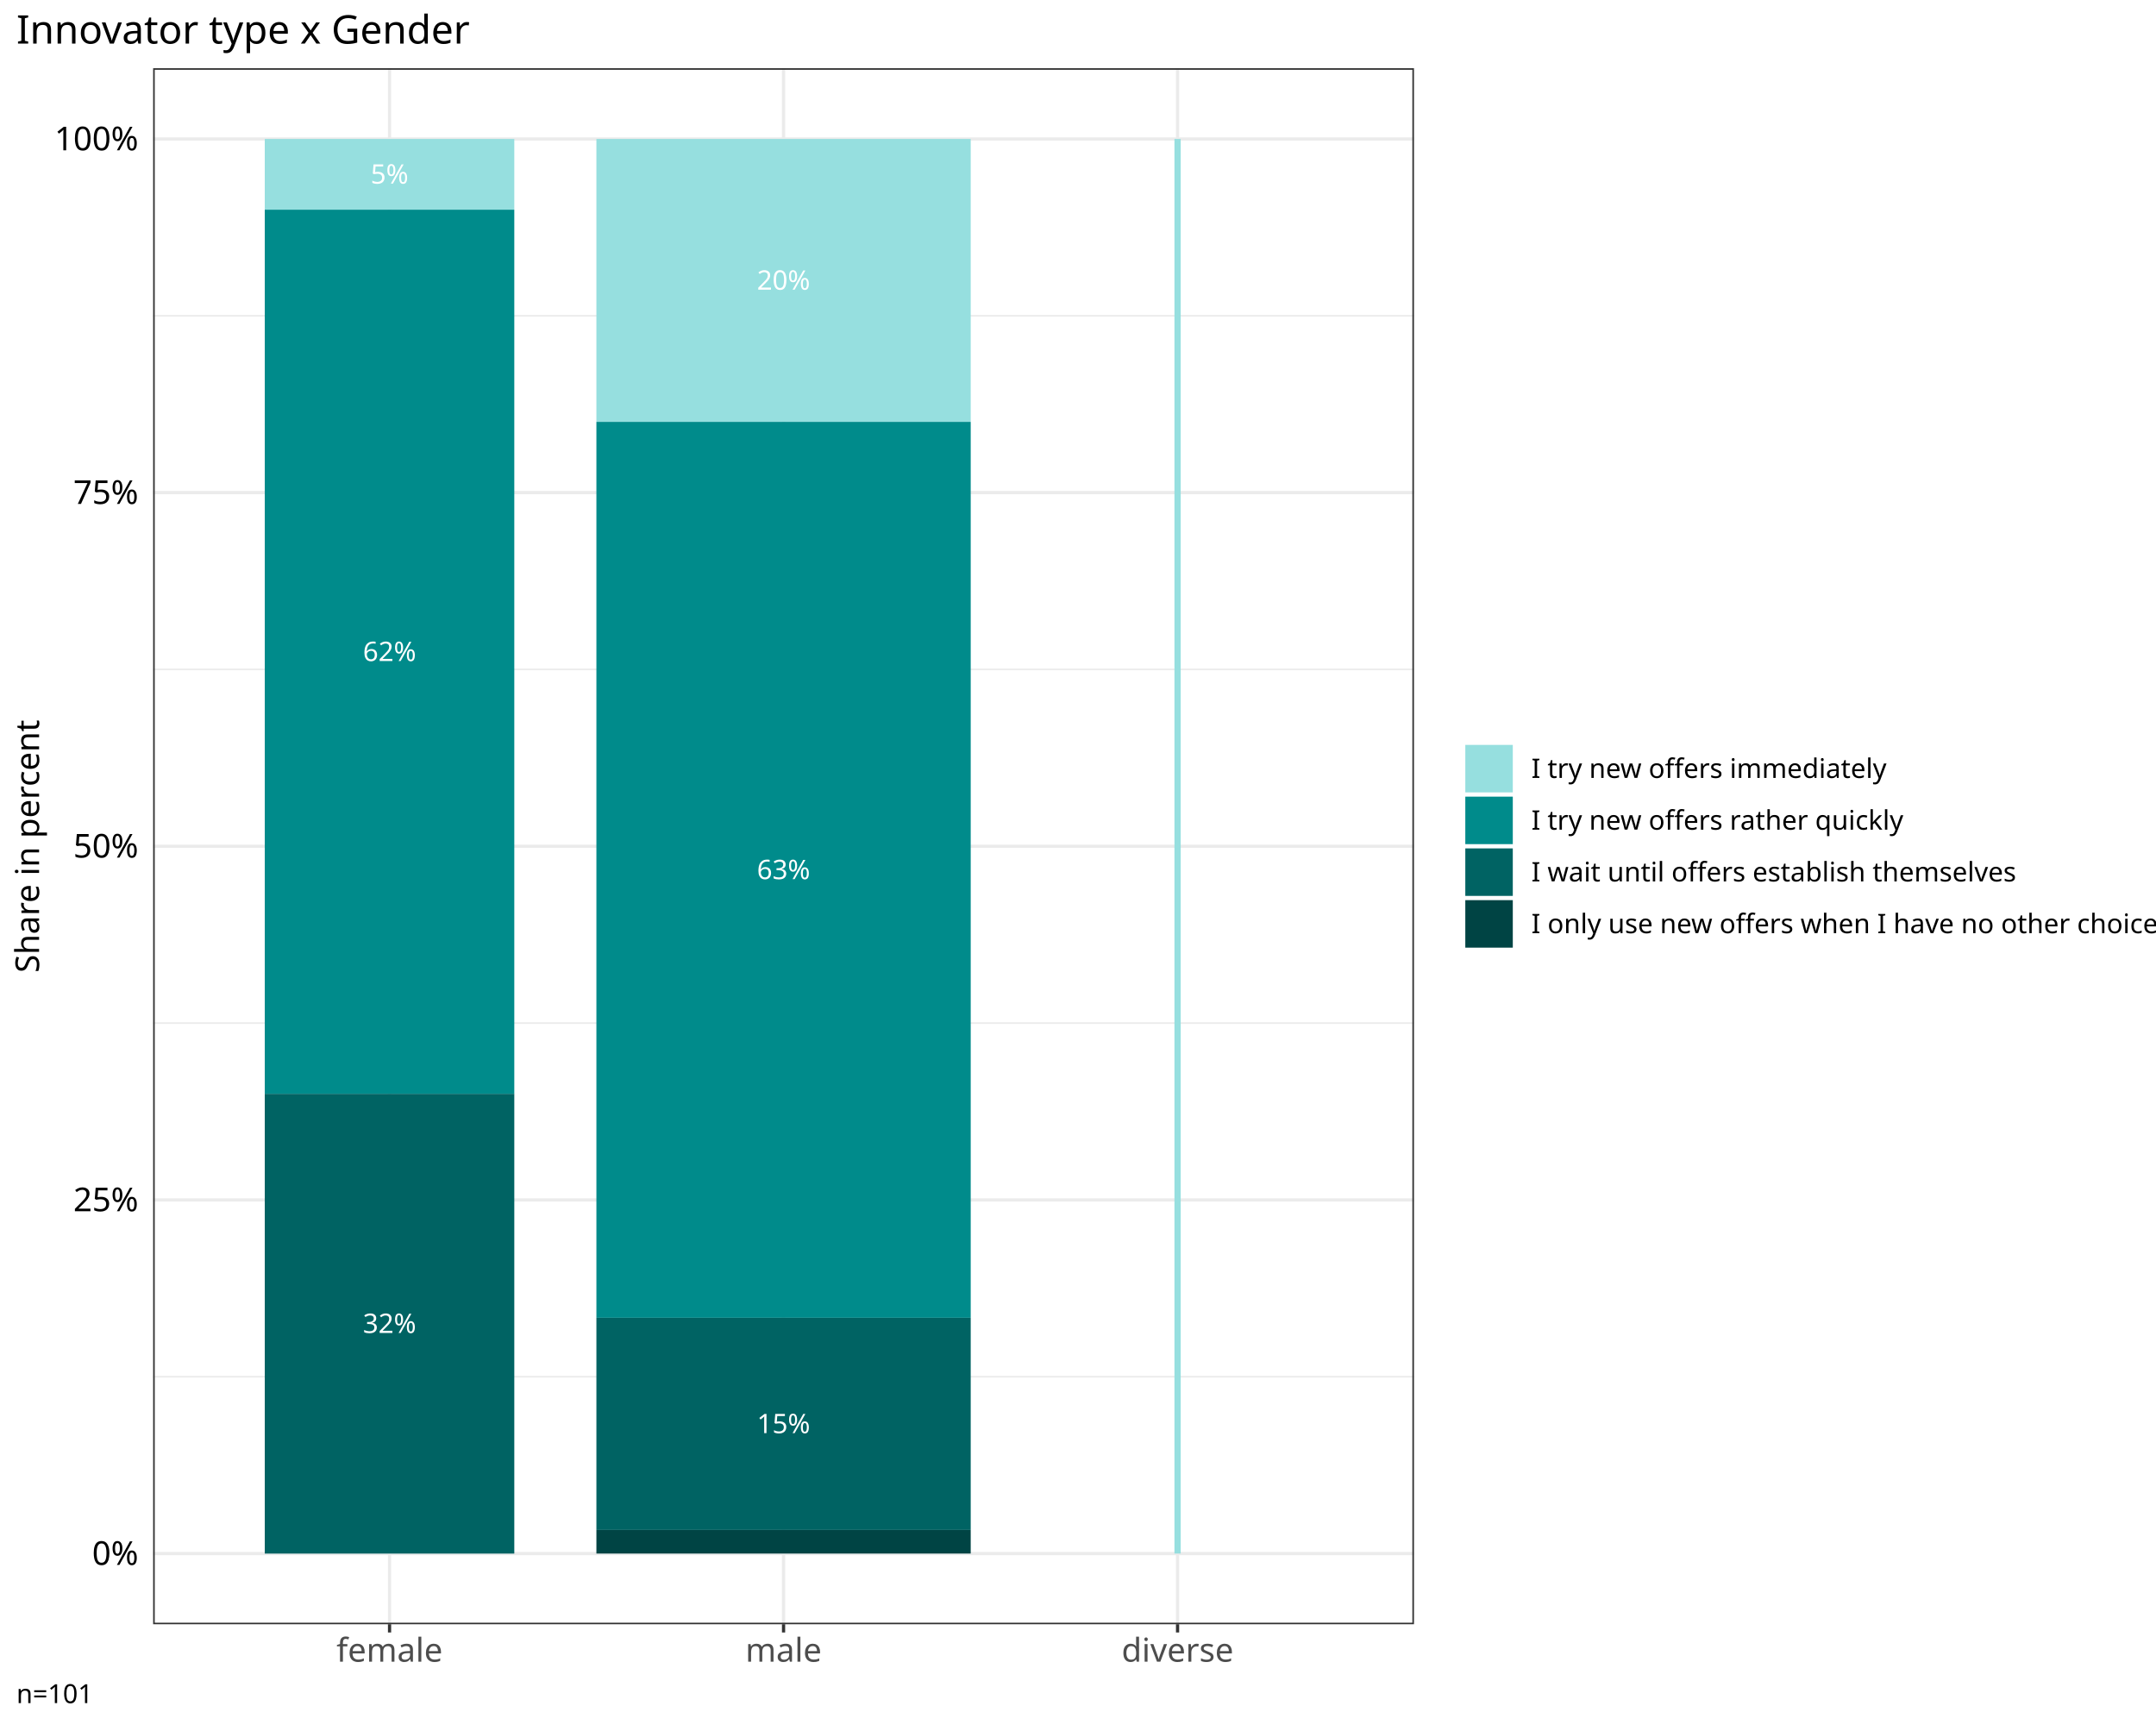
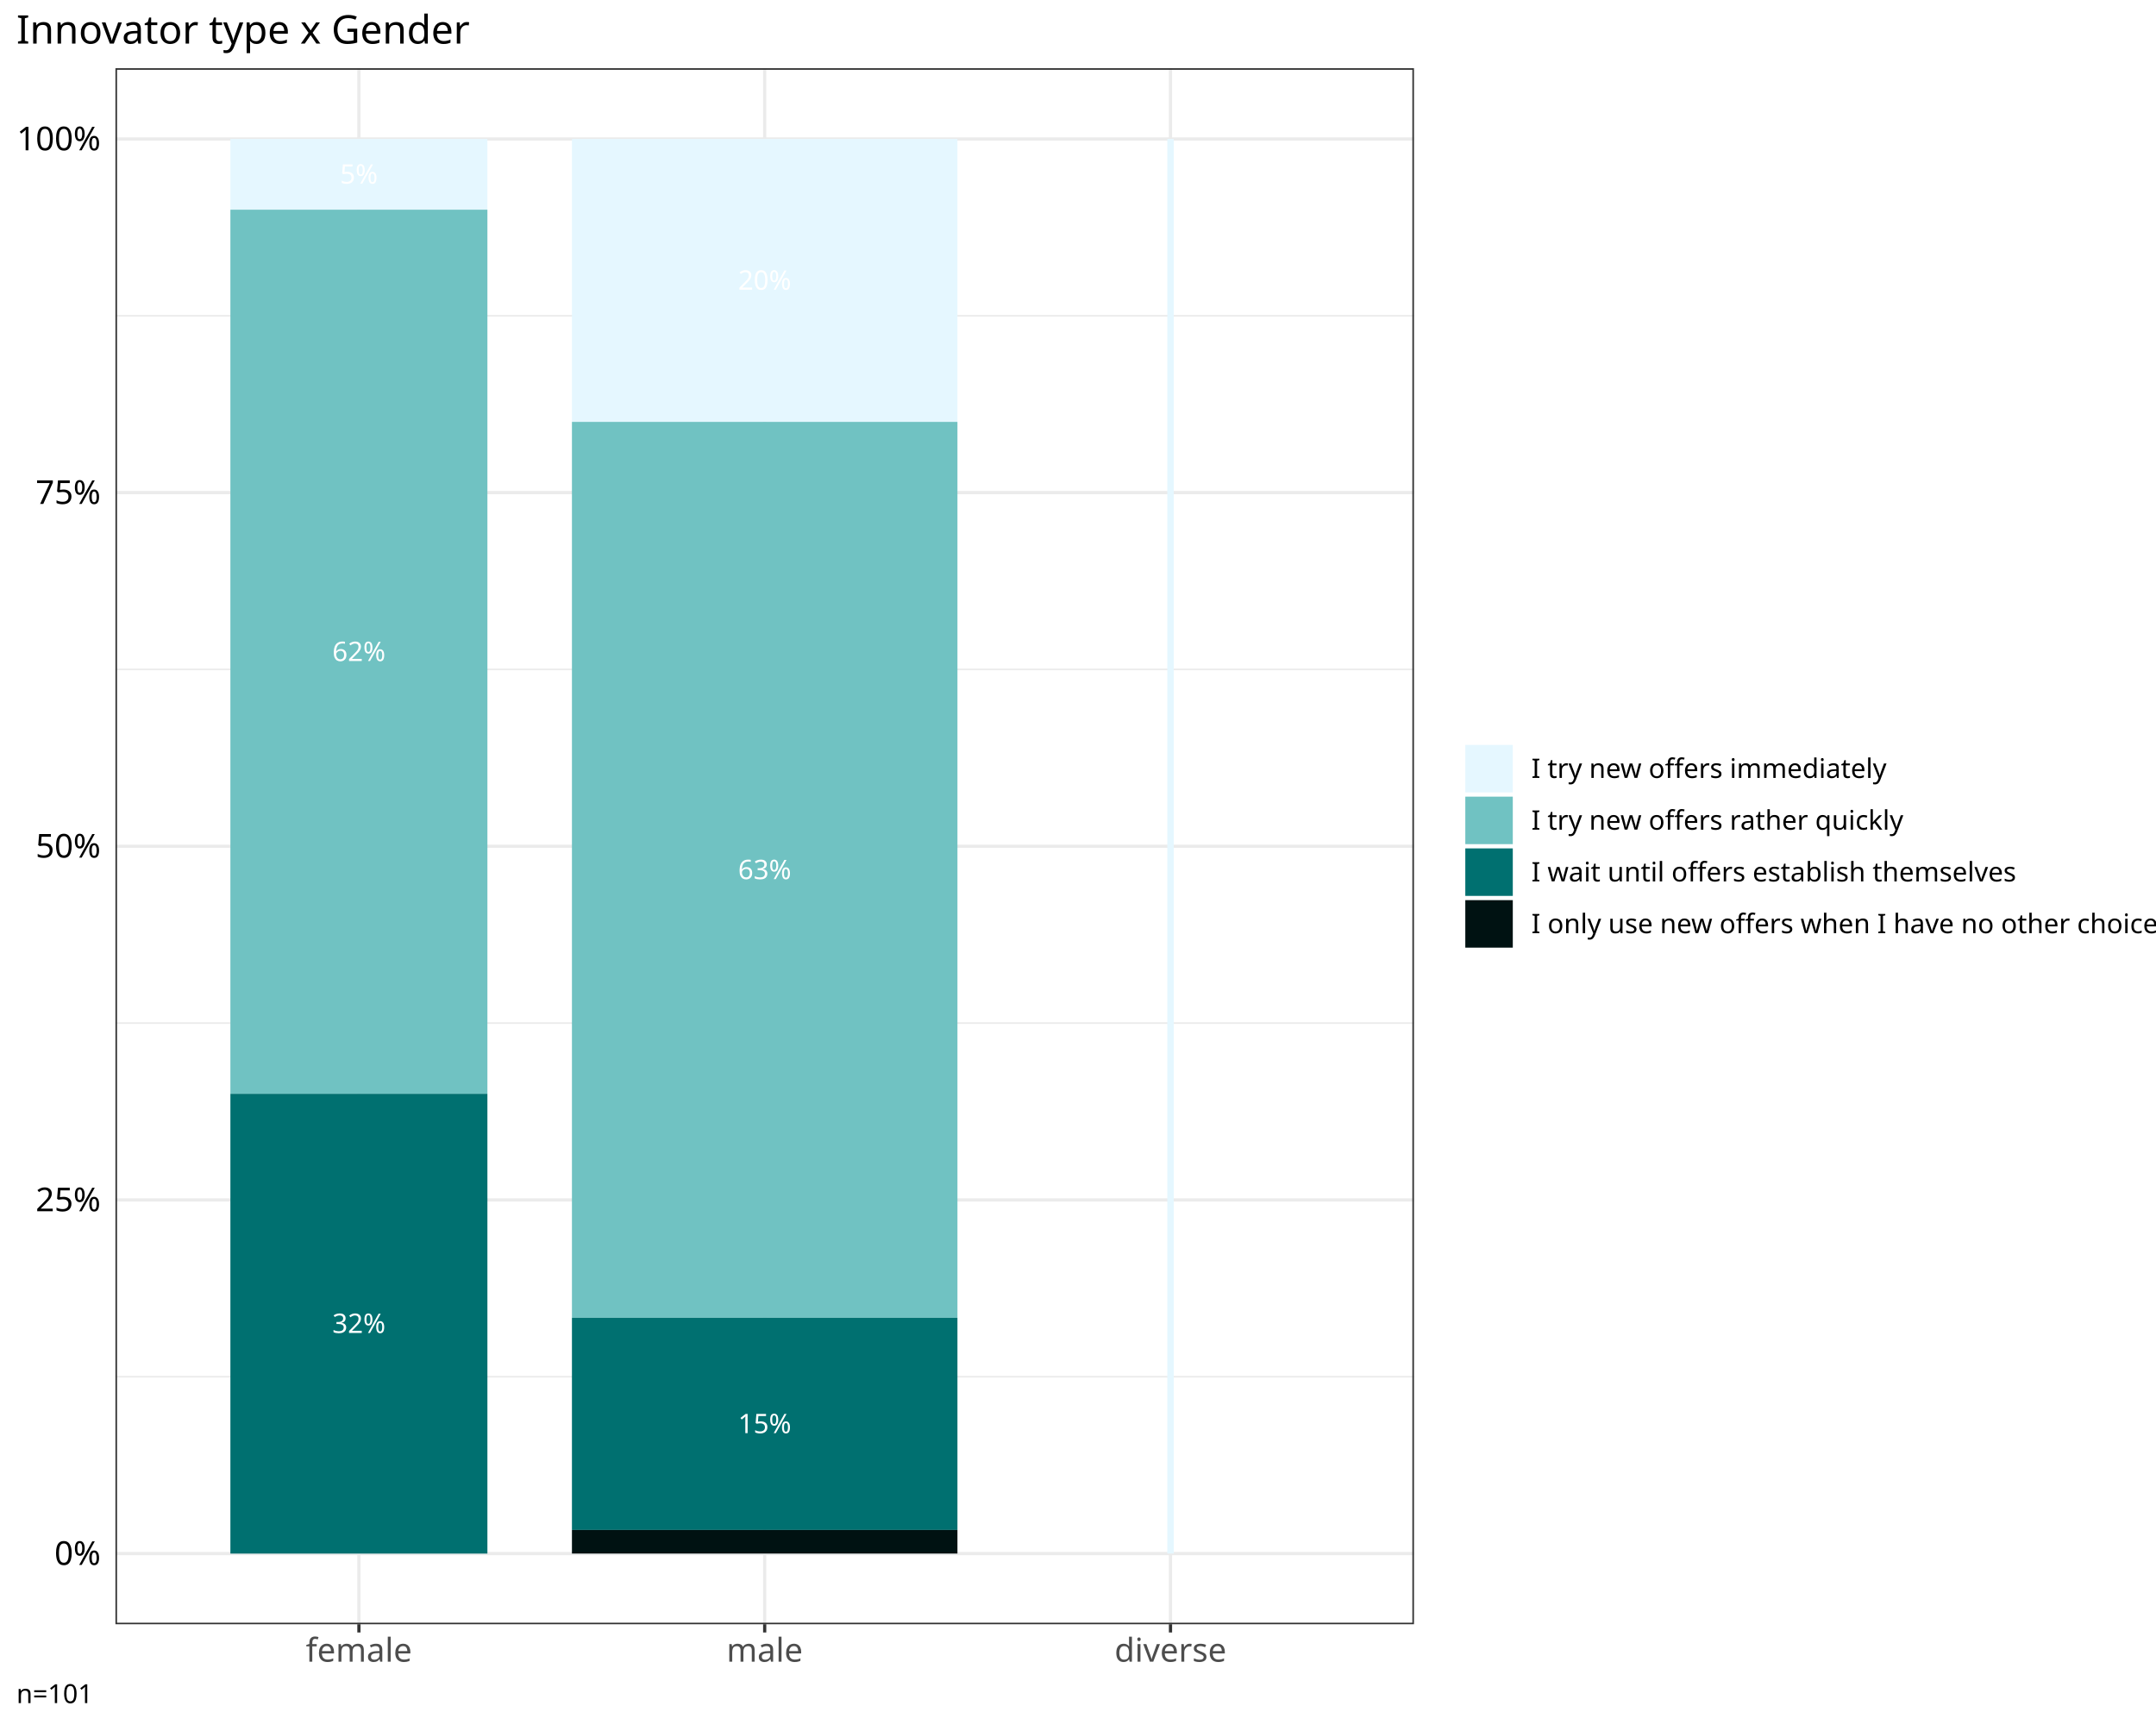
<svg xmlns="http://www.w3.org/2000/svg" class="svglite" data-engine-version="2.0" width="720.00pt" height="576.00pt" viewBox="0 0 720.00 576.00">
  <defs>
    <style type="text/css">
    .svglite line, .svglite polyline, .svglite polygon, .svglite path, .svglite rect, .svglite circle {
      fill: none;
      stroke: #000000;
      stroke-linecap: round;
      stroke-linejoin: round;
      stroke-miterlimit: 10.00;
    }
  </style>
  </defs>
  <rect width="100%" height="100%" style="stroke: none; fill: #FFFFFF;" />
  <defs>
    <clipPath id="cpMC4wMHw3MjAuMDB8MC4wMHw1NzYuMDA=">
      <rect x="0.00" y="0.00" width="720.00" height="576.00" />
    </clipPath>
  </defs>
  <g clip-path="url(#cpMC4wMHw3MjAuMDB8MC4wMHw1NzYuMDA=)">
    <rect x="0.00" y="0.00" width="720.00" height="576.00" style="stroke-width: 1.07; stroke: #FFFFFF; fill: #FFFFFF;" />
  </g>
  <defs>
-     <clipPath id="cpNTEuMTR8NDcyLjIwfDIyLjc4fDU0Mi4zNw==">
-       <rect x="51.14" y="22.78" width="421.06" height="519.59" />
+     <clipPath id="cpMzguNTV8NDcyLjIwfDIyLjc4fDU0Mi4zNw==">
+       <rect x="38.55" y="22.78" width="433.65" height="519.59" />
    </clipPath>
  </defs>
-   <g clip-path="url(#cpNTEuMTR8NDcyLjIwfDIyLjc4fDU0Mi4zNw==)">
-     <rect x="51.14" y="22.78" width="421.06" height="519.59" style="stroke-width: 1.07; stroke: none; fill: #FFFFFF;" />
-     <polyline points="51.14,459.71 472.20,459.71 " style="stroke-width: 0.53; stroke: #EBEBEB; stroke-linecap: butt;" />
-     <polyline points="51.14,341.62 472.20,341.62 " style="stroke-width: 0.53; stroke: #EBEBEB; stroke-linecap: butt;" />
-     <polyline points="51.14,223.53 472.20,223.53 " style="stroke-width: 0.53; stroke: #EBEBEB; stroke-linecap: butt;" />
-     <polyline points="51.14,105.45 472.20,105.45 " style="stroke-width: 0.53; stroke: #EBEBEB; stroke-linecap: butt;" />
-     <polyline points="51.14,518.76 472.20,518.76 " style="stroke-width: 1.07; stroke: #EBEBEB; stroke-linecap: butt;" />
-     <polyline points="51.14,400.67 472.20,400.67 " style="stroke-width: 1.07; stroke: #EBEBEB; stroke-linecap: butt;" />
-     <polyline points="51.14,282.58 472.20,282.58 " style="stroke-width: 1.07; stroke: #EBEBEB; stroke-linecap: butt;" />
-     <polyline points="51.14,164.49 472.20,164.49 " style="stroke-width: 1.07; stroke: #EBEBEB; stroke-linecap: butt;" />
-     <polyline points="51.14,46.40 472.20,46.40 " style="stroke-width: 1.07; stroke: #EBEBEB; stroke-linecap: butt;" />
-     <polyline points="130.09,542.37 130.09,22.78 " style="stroke-width: 1.07; stroke: #EBEBEB; stroke-linecap: butt;" />
-     <polyline points="261.67,542.37 261.67,22.78 " style="stroke-width: 1.07; stroke: #EBEBEB; stroke-linecap: butt;" />
-     <polyline points="393.25,542.37 393.25,22.78 " style="stroke-width: 1.07; stroke: #EBEBEB; stroke-linecap: butt;" />
-     <rect x="88.42" y="46.40" width="83.33" height="23.62" style="stroke-width: 1.07; stroke: none; stroke-linecap: butt; stroke-linejoin: miter; fill: #96DFDF;" />
-     <rect x="88.42" y="70.02" width="83.33" height="295.22" style="stroke-width: 1.07; stroke: none; stroke-linecap: butt; stroke-linejoin: miter; fill: #008B8B;" />
-     <rect x="88.42" y="365.24" width="83.33" height="153.52" style="stroke-width: 1.07; stroke: none; stroke-linecap: butt; stroke-linejoin: miter; fill: #006363;" />
-     <rect x="199.17" y="46.40" width="125.00" height="94.47" style="stroke-width: 1.07; stroke: none; stroke-linecap: butt; stroke-linejoin: miter; fill: #96DFDF;" />
-     <rect x="199.17" y="140.87" width="125.00" height="299.16" style="stroke-width: 1.07; stroke: none; stroke-linecap: butt; stroke-linejoin: miter; fill: #008B8B;" />
-     <rect x="199.17" y="440.03" width="125.00" height="70.85" style="stroke-width: 1.07; stroke: none; stroke-linecap: butt; stroke-linejoin: miter; fill: #006363;" />
-     <rect x="199.17" y="510.88" width="125.00" height="7.87" style="stroke-width: 1.07; stroke: none; stroke-linecap: butt; stroke-linejoin: miter; fill: #004444;" />
-     <rect x="392.21" y="46.40" width="2.08" height="472.35" style="stroke-width: 1.07; stroke: none; stroke-linecap: butt; stroke-linejoin: miter; fill: #96DFDF;" />
-     <text x="130.09" y="61.31" text-anchor="middle" style="font-size: 9.00px; fill: #FFFFFF; font-family: sans;" textLength="13.01px" lengthAdjust="spacingAndGlyphs">5%</text>
-     <text x="130.09" y="220.73" text-anchor="middle" style="font-size: 9.00px; fill: #FFFFFF; font-family: sans;" textLength="18.01px" lengthAdjust="spacingAndGlyphs">62%</text>
-     <text x="130.09" y="445.09" text-anchor="middle" style="font-size: 9.00px; fill: #FFFFFF; font-family: sans;" textLength="18.01px" lengthAdjust="spacingAndGlyphs">32%</text>
-     <text x="261.67" y="96.73" text-anchor="middle" style="font-size: 9.00px; fill: #FFFFFF; font-family: sans;" textLength="18.01px" lengthAdjust="spacingAndGlyphs">20%</text>
-     <text x="261.67" y="293.55" text-anchor="middle" style="font-size: 9.00px; fill: #FFFFFF; font-family: sans;" textLength="18.01px" lengthAdjust="spacingAndGlyphs">63%</text>
-     <text x="261.67" y="478.55" text-anchor="middle" style="font-size: 9.00px; fill: #FFFFFF; font-family: sans;" textLength="18.01px" lengthAdjust="spacingAndGlyphs">15%</text>
-     <rect x="51.14" y="22.78" width="421.06" height="519.59" style="stroke-width: 1.07; stroke: #333333;" />
+   <g clip-path="url(#cpMzguNTV8NDcyLjIwfDIyLjc4fDU0Mi4zNw==)">
+     <rect x="38.55" y="22.78" width="433.65" height="519.59" style="stroke-width: 1.07; stroke: none; fill: #FFFFFF;" />
+     <polyline points="38.55,459.71 472.20,459.71 " style="stroke-width: 0.53; stroke: #EBEBEB; stroke-linecap: butt;" />
+     <polyline points="38.55,341.62 472.20,341.62 " style="stroke-width: 0.53; stroke: #EBEBEB; stroke-linecap: butt;" />
+     <polyline points="38.55,223.53 472.20,223.53 " style="stroke-width: 0.53; stroke: #EBEBEB; stroke-linecap: butt;" />
+     <polyline points="38.55,105.45 472.20,105.45 " style="stroke-width: 0.53; stroke: #EBEBEB; stroke-linecap: butt;" />
+     <polyline points="38.55,518.76 472.20,518.76 " style="stroke-width: 1.07; stroke: #EBEBEB; stroke-linecap: butt;" />
+     <polyline points="38.55,400.67 472.20,400.67 " style="stroke-width: 1.07; stroke: #EBEBEB; stroke-linecap: butt;" />
+     <polyline points="38.55,282.58 472.20,282.58 " style="stroke-width: 1.07; stroke: #EBEBEB; stroke-linecap: butt;" />
+     <polyline points="38.55,164.49 472.20,164.49 " style="stroke-width: 1.07; stroke: #EBEBEB; stroke-linecap: butt;" />
+     <polyline points="38.55,46.40 472.20,46.40 " style="stroke-width: 1.07; stroke: #EBEBEB; stroke-linecap: butt;" />
+     <polyline points="119.86,542.37 119.86,22.78 " style="stroke-width: 1.07; stroke: #EBEBEB; stroke-linecap: butt;" />
+     <polyline points="255.37,542.37 255.37,22.78 " style="stroke-width: 1.07; stroke: #EBEBEB; stroke-linecap: butt;" />
+     <polyline points="390.89,542.37 390.89,22.78 " style="stroke-width: 1.07; stroke: #EBEBEB; stroke-linecap: butt;" />
+     <rect x="76.94" y="46.40" width="85.83" height="23.62" style="stroke-width: 1.07; stroke: none; stroke-linecap: butt; stroke-linejoin: miter; fill: #E5F7FF;" />
+     <rect x="76.94" y="70.02" width="85.83" height="295.22" style="stroke-width: 1.07; stroke: none; stroke-linecap: butt; stroke-linejoin: miter; fill: #70C2C2;" />
+     <rect x="76.94" y="365.24" width="85.83" height="153.52" style="stroke-width: 1.07; stroke: none; stroke-linecap: butt; stroke-linejoin: miter; fill: #007070;" />
+     <rect x="191.00" y="46.40" width="128.74" height="94.47" style="stroke-width: 1.07; stroke: none; stroke-linecap: butt; stroke-linejoin: miter; fill: #E5F7FF;" />
+     <rect x="191.00" y="140.87" width="128.74" height="299.16" style="stroke-width: 1.07; stroke: none; stroke-linecap: butt; stroke-linejoin: miter; fill: #70C2C2;" />
+     <rect x="191.00" y="440.03" width="128.74" height="70.85" style="stroke-width: 1.07; stroke: none; stroke-linecap: butt; stroke-linejoin: miter; fill: #007070;" />
+     <rect x="191.00" y="510.88" width="128.74" height="7.87" style="stroke-width: 1.07; stroke: none; stroke-linecap: butt; stroke-linejoin: miter; fill: #001212;" />
+     <rect x="389.82" y="46.40" width="2.15" height="472.35" style="stroke-width: 1.07; stroke: none; stroke-linecap: butt; stroke-linejoin: miter; fill: #E5F7FF;" />
+     <text x="119.86" y="61.31" text-anchor="middle" style="font-size: 9.00px; fill: #FFFFFF; font-family: sans;" textLength="13.01px" lengthAdjust="spacingAndGlyphs">5%</text>
+     <text x="119.86" y="220.73" text-anchor="middle" style="font-size: 9.00px; fill: #FFFFFF; font-family: sans;" textLength="18.01px" lengthAdjust="spacingAndGlyphs">62%</text>
+     <text x="119.86" y="445.09" text-anchor="middle" style="font-size: 9.00px; fill: #FFFFFF; font-family: sans;" textLength="18.01px" lengthAdjust="spacingAndGlyphs">32%</text>
+     <text x="255.37" y="96.73" text-anchor="middle" style="font-size: 9.00px; fill: #FFFFFF; font-family: sans;" textLength="18.01px" lengthAdjust="spacingAndGlyphs">20%</text>
+     <text x="255.37" y="293.55" text-anchor="middle" style="font-size: 9.00px; fill: #FFFFFF; font-family: sans;" textLength="18.01px" lengthAdjust="spacingAndGlyphs">63%</text>
+     <text x="255.37" y="478.55" text-anchor="middle" style="font-size: 9.00px; fill: #FFFFFF; font-family: sans;" textLength="18.01px" lengthAdjust="spacingAndGlyphs">15%</text>
+     <rect x="38.55" y="22.78" width="433.65" height="519.59" style="stroke-width: 1.07; stroke: #333333;" />
  </g>
  <g clip-path="url(#cpMC4wMHw3MjAuMDB8MC4wMHw1NzYuMDA=)">
-     <text x="46.21" y="522.54" text-anchor="end" style="font-size: 11.00px; font-family: sans;" textLength="15.90px" lengthAdjust="spacingAndGlyphs">0%</text>
-     <text x="46.21" y="404.45" text-anchor="end" style="font-size: 11.00px; font-family: sans;" textLength="22.02px" lengthAdjust="spacingAndGlyphs">25%</text>
-     <text x="46.21" y="286.36" text-anchor="end" style="font-size: 11.00px; font-family: sans;" textLength="22.02px" lengthAdjust="spacingAndGlyphs">50%</text>
-     <text x="46.21" y="168.27" text-anchor="end" style="font-size: 11.00px; font-family: sans;" textLength="22.02px" lengthAdjust="spacingAndGlyphs">75%</text>
-     <text x="46.21" y="50.19" text-anchor="end" style="font-size: 11.00px; font-family: sans;" textLength="28.14px" lengthAdjust="spacingAndGlyphs">100%</text>
-     <polyline points="130.09,545.11 130.09,542.37 " style="stroke-width: 1.07; stroke: #333333; stroke-linecap: butt;" />
-     <polyline points="261.67,545.11 261.67,542.37 " style="stroke-width: 1.07; stroke: #333333; stroke-linecap: butt;" />
-     <polyline points="393.25,545.11 393.25,542.37 " style="stroke-width: 1.07; stroke: #333333; stroke-linecap: butt;" />
-     <text x="130.09" y="554.87" text-anchor="middle" style="font-size: 11.00px; fill: #4D4D4D; font-family: sans;" textLength="33.02px" lengthAdjust="spacingAndGlyphs">female</text>
-     <text x="261.67" y="554.87" text-anchor="middle" style="font-size: 11.00px; fill: #4D4D4D; font-family: sans;" textLength="23.85px" lengthAdjust="spacingAndGlyphs">male</text>
-     <text x="393.25" y="554.87" text-anchor="middle" style="font-size: 11.00px; fill: #4D4D4D; font-family: sans;" textLength="35.47px" lengthAdjust="spacingAndGlyphs">diverse</text>
-     <text transform="translate(13.05,282.58) rotate(-90)" text-anchor="middle" style="font-size: 11.00px; font-family: sans;" textLength="80.72px" lengthAdjust="spacingAndGlyphs">Share in percent</text>
+     <text x="33.62" y="522.54" text-anchor="end" style="font-size: 11.00px; font-family: sans;" textLength="15.90px" lengthAdjust="spacingAndGlyphs">0%</text>
+     <text x="33.62" y="404.45" text-anchor="end" style="font-size: 11.00px; font-family: sans;" textLength="22.02px" lengthAdjust="spacingAndGlyphs">25%</text>
+     <text x="33.62" y="286.36" text-anchor="end" style="font-size: 11.00px; font-family: sans;" textLength="22.02px" lengthAdjust="spacingAndGlyphs">50%</text>
+     <text x="33.62" y="168.27" text-anchor="end" style="font-size: 11.00px; font-family: sans;" textLength="22.02px" lengthAdjust="spacingAndGlyphs">75%</text>
+     <text x="33.62" y="50.19" text-anchor="end" style="font-size: 11.00px; font-family: sans;" textLength="28.14px" lengthAdjust="spacingAndGlyphs">100%</text>
+     <polyline points="119.86,545.11 119.86,542.37 " style="stroke-width: 1.07; stroke: #333333; stroke-linecap: butt;" />
+     <polyline points="255.37,545.11 255.37,542.37 " style="stroke-width: 1.07; stroke: #333333; stroke-linecap: butt;" />
+     <polyline points="390.89,545.11 390.89,542.37 " style="stroke-width: 1.07; stroke: #333333; stroke-linecap: butt;" />
+     <text x="119.86" y="554.87" text-anchor="middle" style="font-size: 11.00px; fill: #4D4D4D; font-family: sans;" textLength="33.02px" lengthAdjust="spacingAndGlyphs">female</text>
+     <text x="255.37" y="554.87" text-anchor="middle" style="font-size: 11.00px; fill: #4D4D4D; font-family: sans;" textLength="23.85px" lengthAdjust="spacingAndGlyphs">male</text>
+     <text x="390.89" y="554.87" text-anchor="middle" style="font-size: 11.00px; fill: #4D4D4D; font-family: sans;" textLength="35.47px" lengthAdjust="spacingAndGlyphs">diverse</text>
    <rect x="483.16" y="242.54" width="231.36" height="80.08" style="stroke-width: 1.07; stroke: none; fill: #FFFFFF;" />
    <rect x="488.64" y="248.02" width="17.28" height="17.28" style="stroke-width: 1.07; stroke: none; fill: #FFFFFF;" />
-     <rect x="489.34" y="248.73" width="15.86" height="15.86" style="stroke-width: 1.07; stroke: none; stroke-linecap: butt; stroke-linejoin: miter; fill: #96DFDF;" />
+     <rect x="489.34" y="248.73" width="15.86" height="15.86" style="stroke-width: 1.07; stroke: none; stroke-linecap: butt; stroke-linejoin: miter; fill: #E5F7FF;" />
    <rect x="488.64" y="265.30" width="17.28" height="17.28" style="stroke-width: 1.07; stroke: none; fill: #FFFFFF;" />
-     <rect x="489.34" y="266.01" width="15.86" height="15.86" style="stroke-width: 1.07; stroke: none; stroke-linecap: butt; stroke-linejoin: miter; fill: #008B8B;" />
+     <rect x="489.34" y="266.01" width="15.86" height="15.86" style="stroke-width: 1.07; stroke: none; stroke-linecap: butt; stroke-linejoin: miter; fill: #70C2C2;" />
    <rect x="488.64" y="282.58" width="17.28" height="17.28" style="stroke-width: 1.07; stroke: none; fill: #FFFFFF;" />
-     <rect x="489.34" y="283.29" width="15.86" height="15.86" style="stroke-width: 1.07; stroke: none; stroke-linecap: butt; stroke-linejoin: miter; fill: #006363;" />
+     <rect x="489.34" y="283.29" width="15.86" height="15.86" style="stroke-width: 1.07; stroke: none; stroke-linecap: butt; stroke-linejoin: miter; fill: #007070;" />
    <rect x="488.64" y="299.86" width="17.28" height="17.28" style="stroke-width: 1.07; stroke: none; fill: #FFFFFF;" />
-     <rect x="489.34" y="300.57" width="15.86" height="15.86" style="stroke-width: 1.07; stroke: none; stroke-linecap: butt; stroke-linejoin: miter; fill: #004444;" />
+     <rect x="489.34" y="300.57" width="15.86" height="15.86" style="stroke-width: 1.07; stroke: none; stroke-linecap: butt; stroke-linejoin: miter; fill: #001212;" />
    <text x="511.40" y="259.76" style="font-size: 9.00px; font-family: sans;" textLength="109.55px" lengthAdjust="spacingAndGlyphs">I try new offers immediately</text>
    <text x="511.40" y="277.04" style="font-size: 9.00px; font-family: sans;" textLength="115.06px" lengthAdjust="spacingAndGlyphs">I try new offers rather quickly</text>
    <text x="511.40" y="294.32" style="font-size: 9.00px; font-family: sans;" textLength="151.09px" lengthAdjust="spacingAndGlyphs">I wait until offers establish themselves</text>
    <text x="511.40" y="311.60" style="font-size: 9.00px; font-family: sans;" textLength="197.65px" lengthAdjust="spacingAndGlyphs">I only use new offers when I have no other choice</text>
    <text x="5.48" y="14.56" style="font-size: 13.20px; font-family: sans;" textLength="141.64px" lengthAdjust="spacingAndGlyphs">Innovator type x Gender</text>
    <text x="5.48" y="568.69" style="font-size: 8.80px; font-family: sans;" textLength="24.72px" lengthAdjust="spacingAndGlyphs">n=101</text>
  </g>
</svg>
